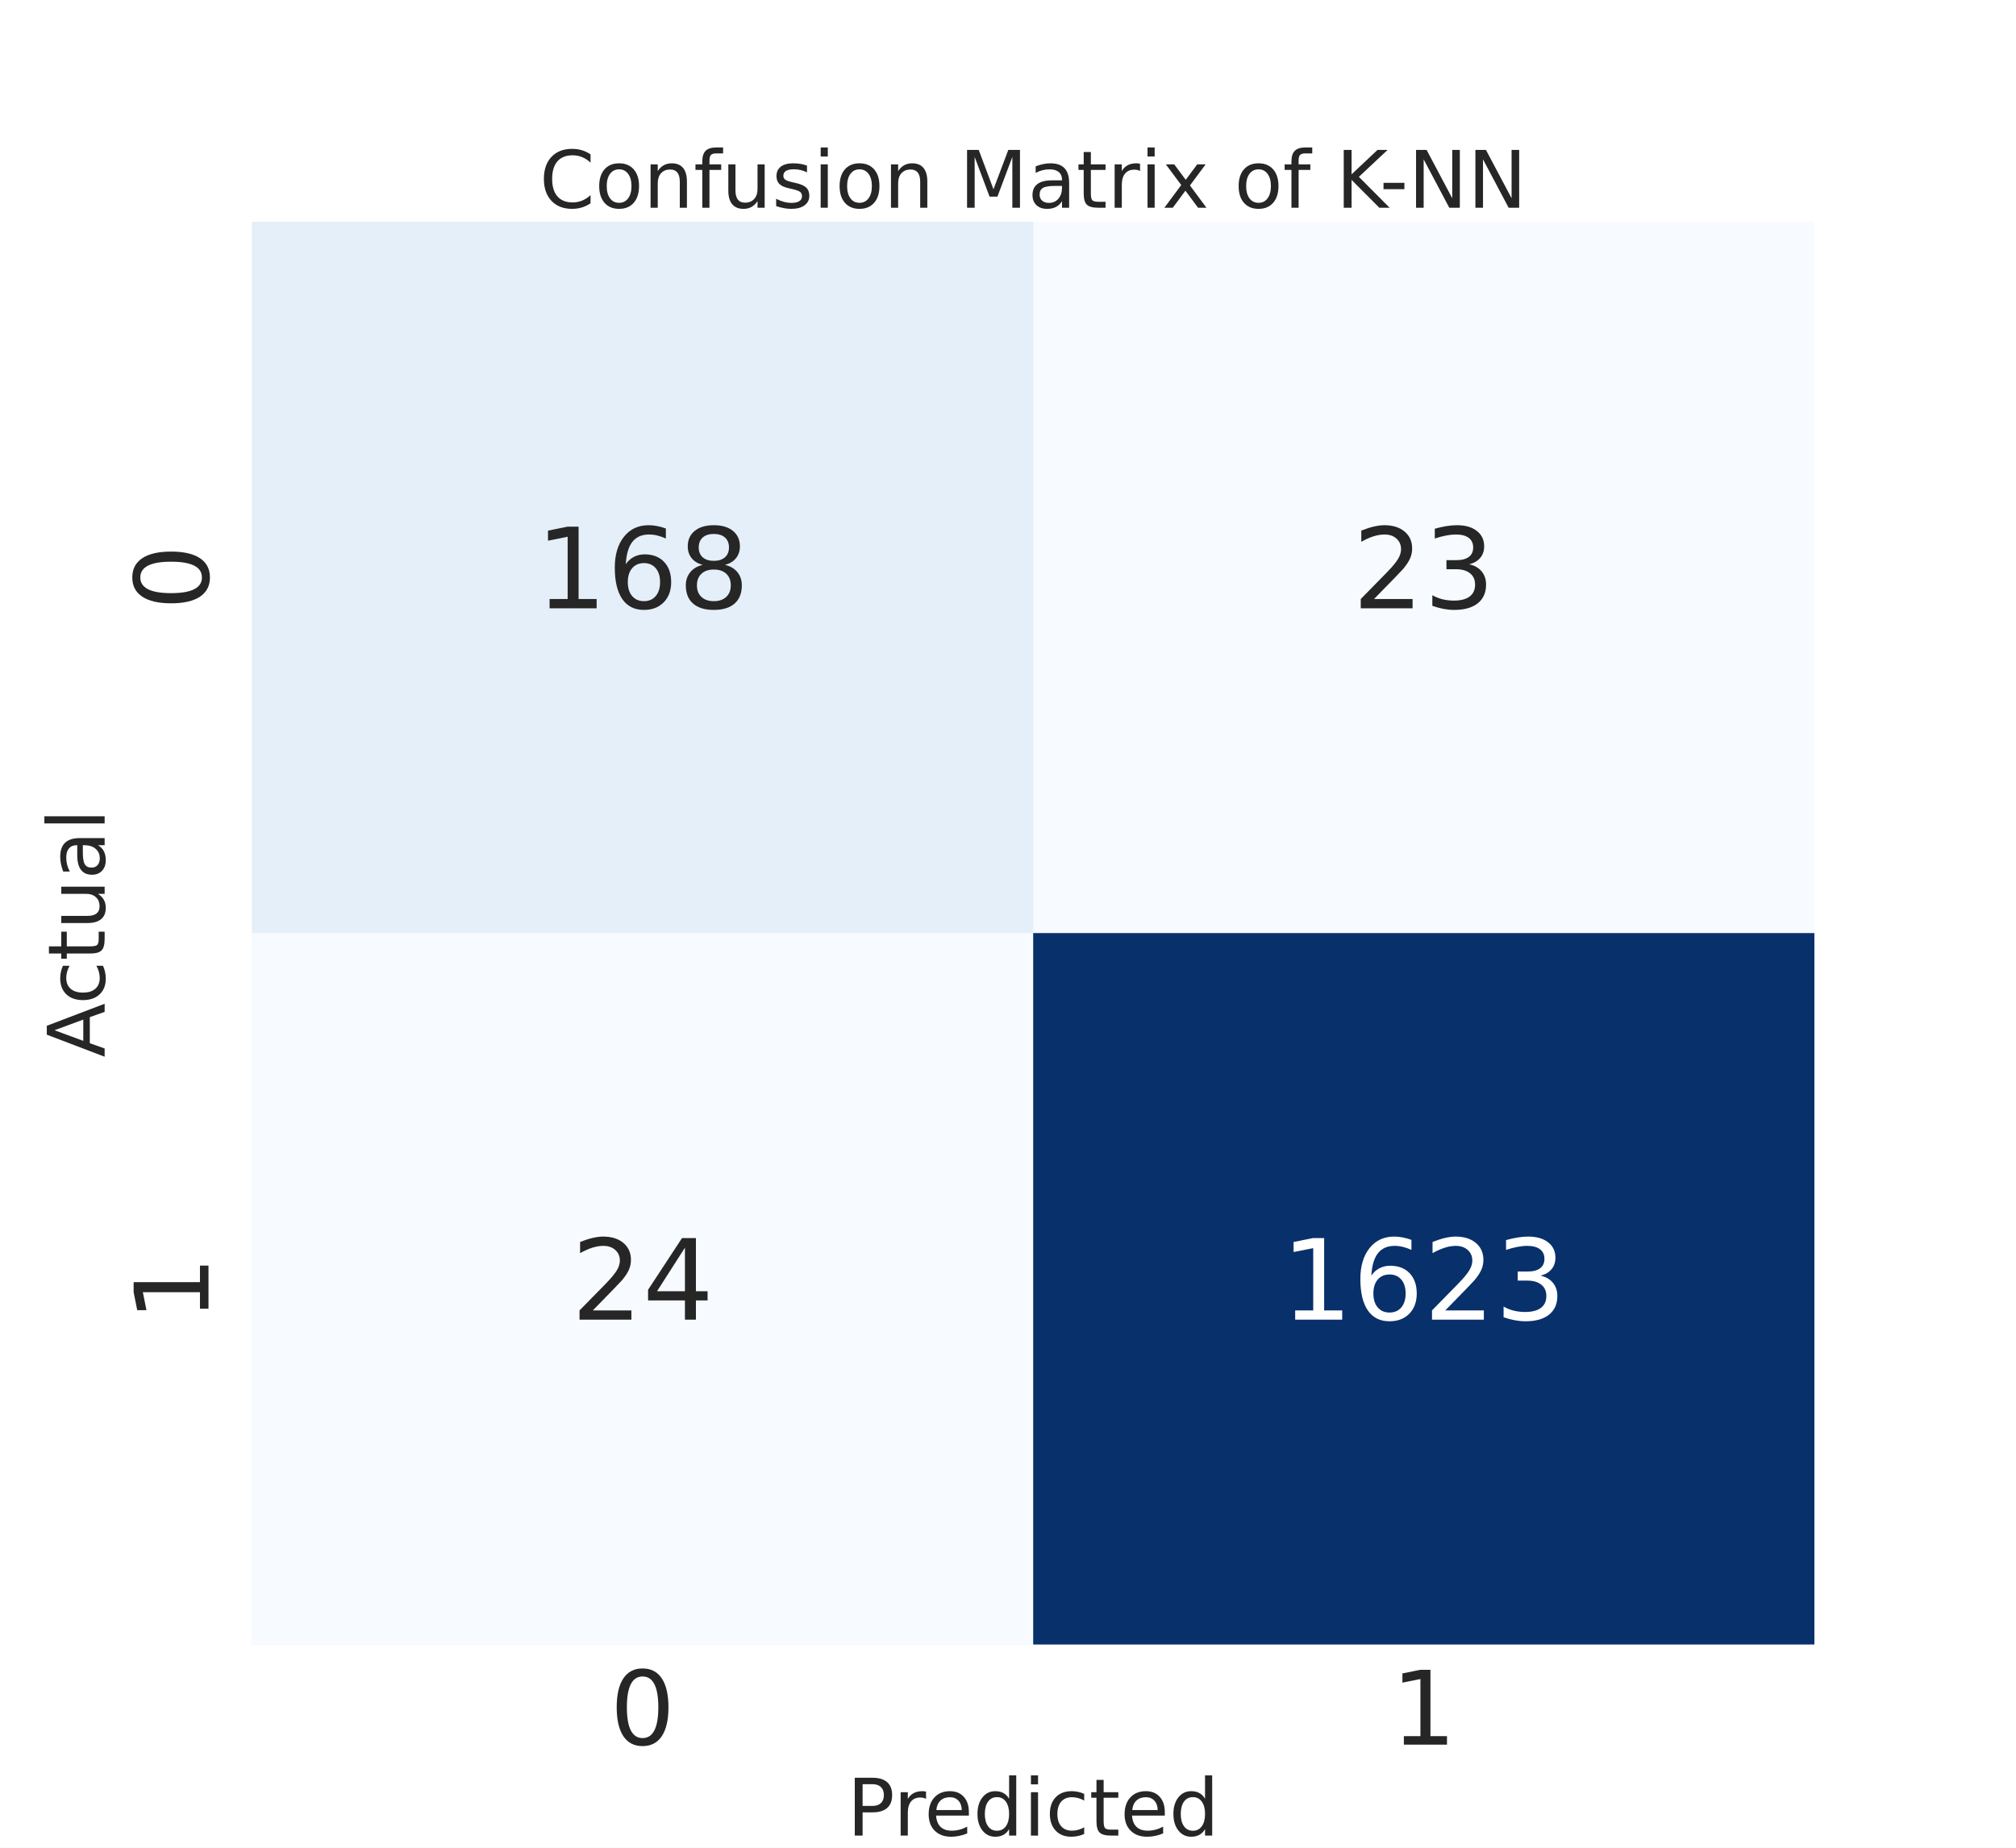
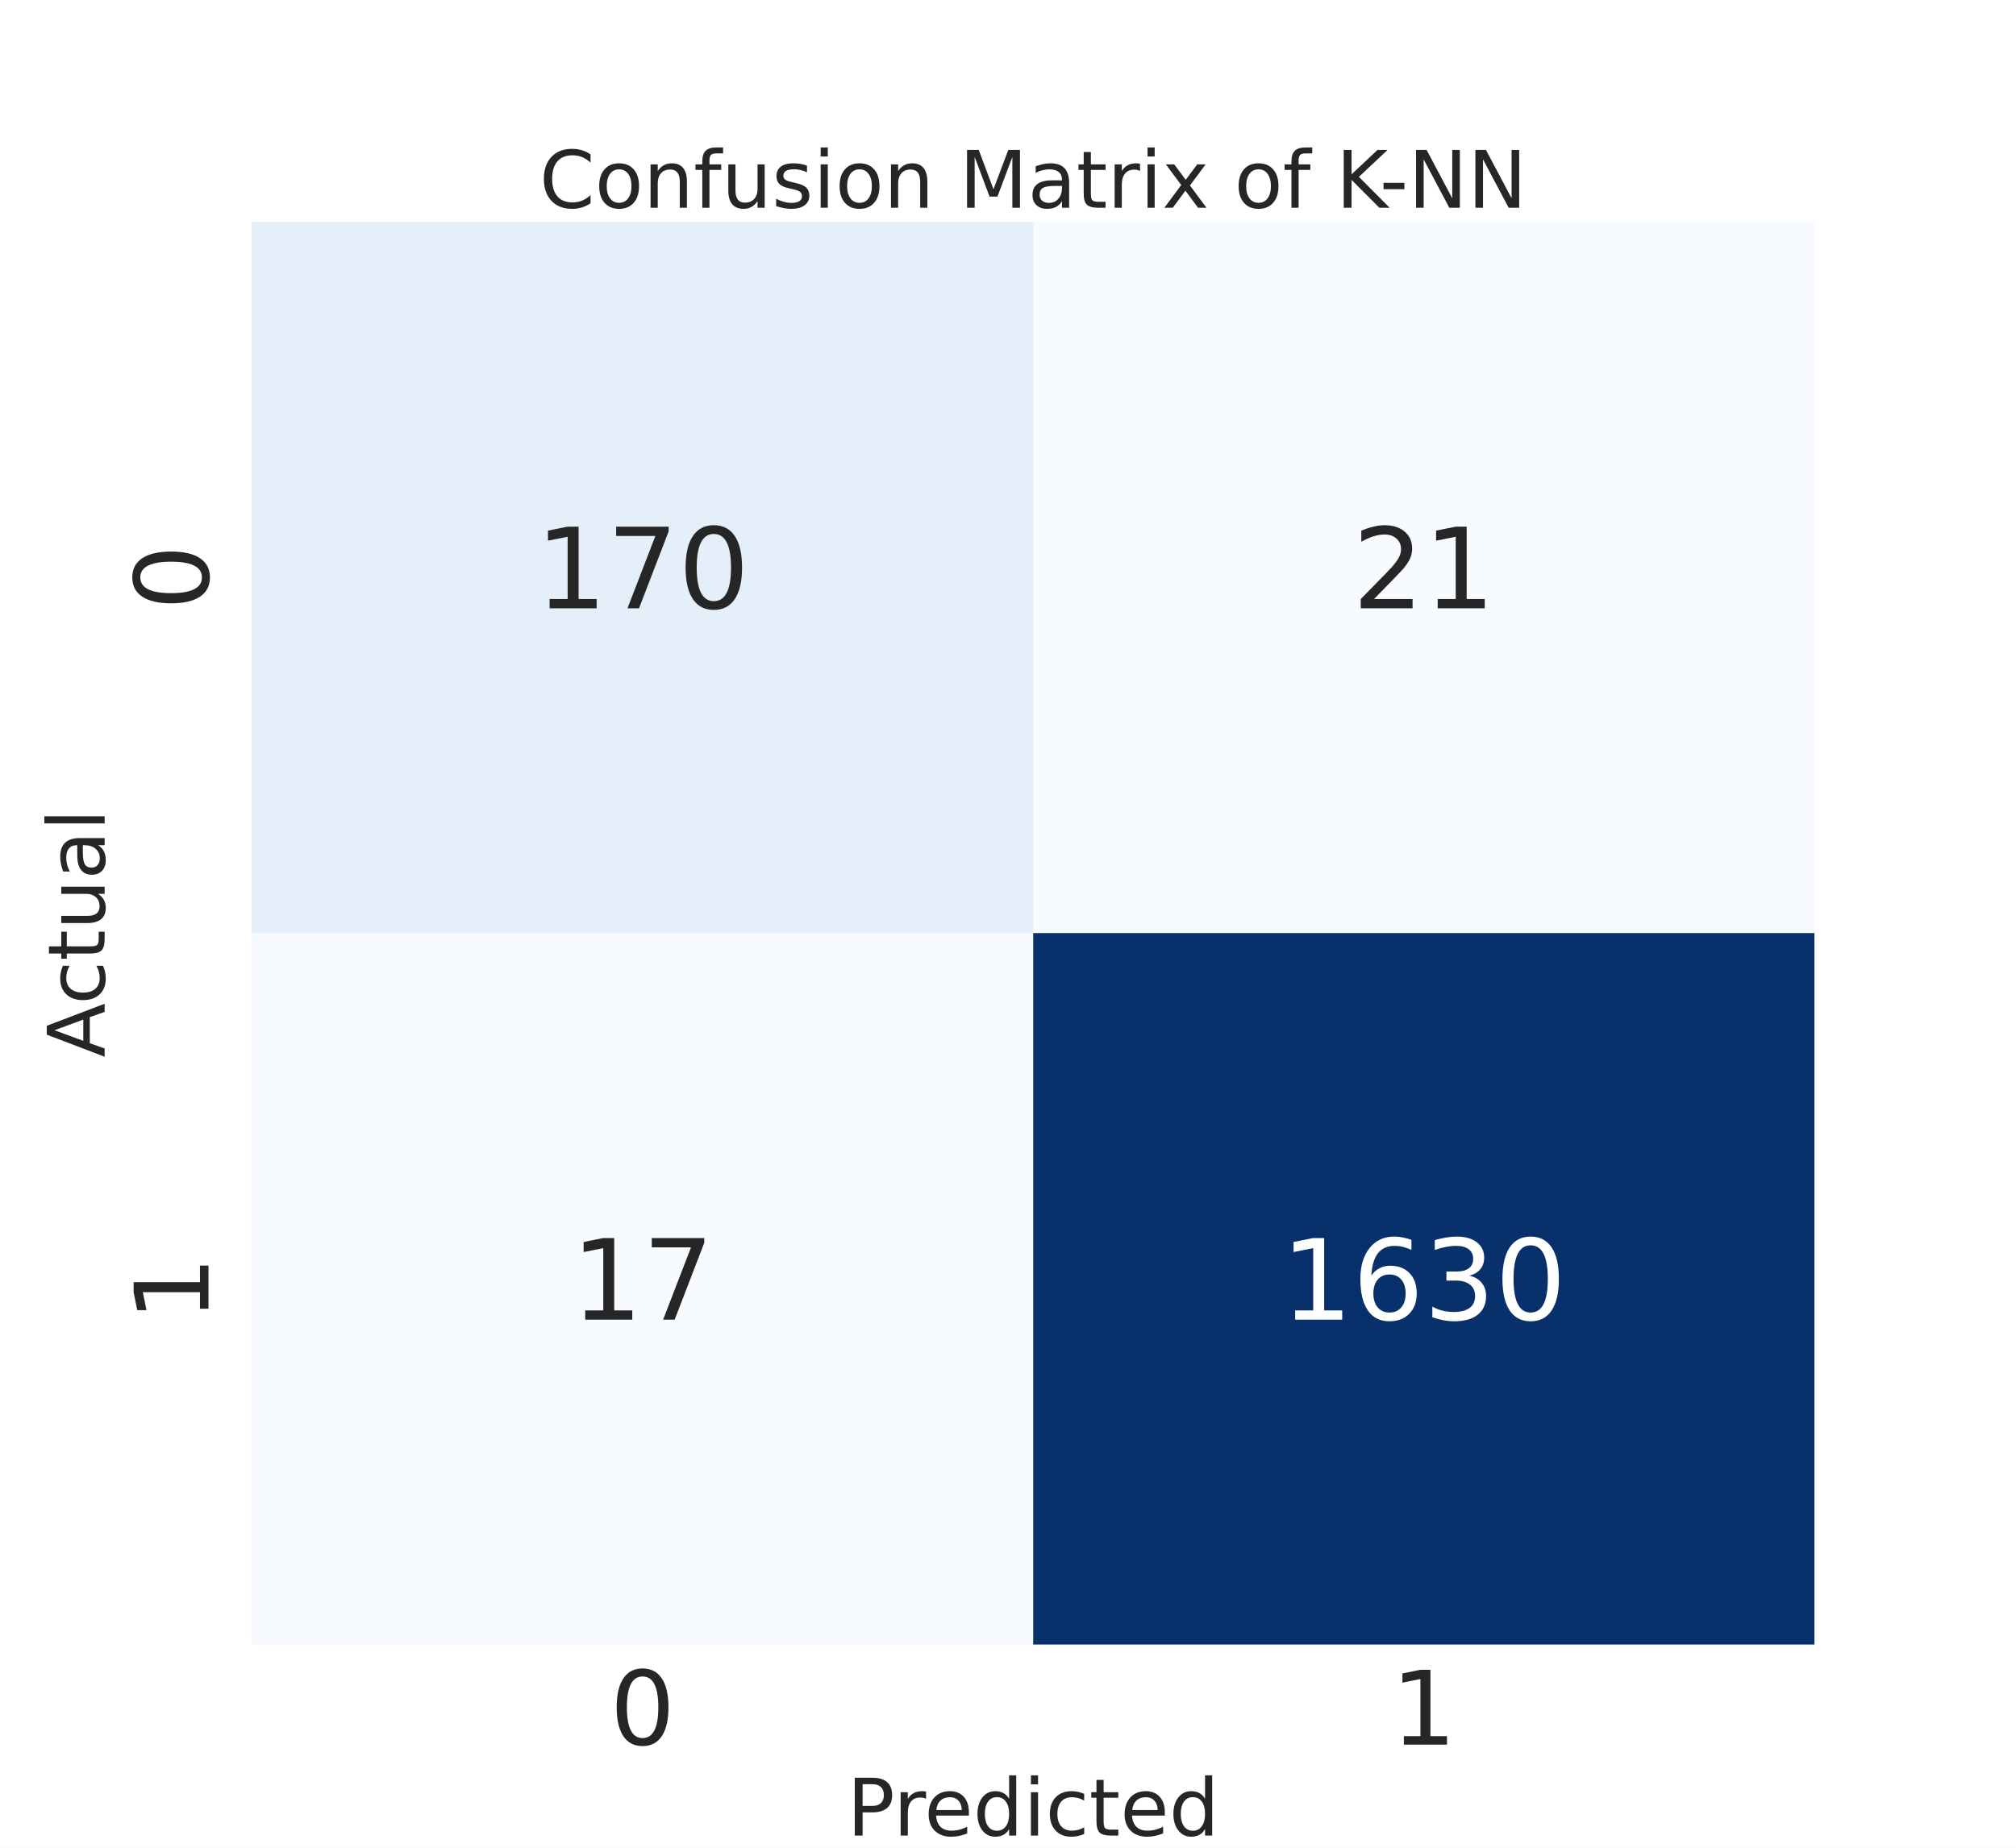
<svg xmlns="http://www.w3.org/2000/svg" xmlns:xlink="http://www.w3.org/1999/xlink" width="864pt" height="792pt" viewBox="0 0 864 792" version="1.1">
  <defs>
    <style type="text/css">*{stroke-linejoin: round; stroke-linecap: butt}</style>
  </defs>
  <g id="figure_1">
    <g id="patch_1">
      <path d="M 0 792  L 864 792  L 864 0  L 0 0  z " style="fill: #ffffff" />
    </g>
    <g id="axes_1">
      <g id="patch_2">
        <path d="M 108 704.88  L 777.6 704.88  L 777.6 95.04  L 108 95.04  z " style="fill: #eaeaf2" />
      </g>
      <g id="matplotlib.axis_1">
        <g id="xtick_1">
          <g id="text_1">
            <g style="fill: #262626" transform="translate(261.4025 747.8131) scale(0.44 -0.44)">
              <defs>
                <path id="DejaVuSans-30" d="M 2034 4250  Q 1547 4250 1301 3770  Q 1056 3291 1056 2328  Q 1056 1369 1301 889  Q 1547 409 2034 409  Q 2525 409 2770 889  Q 3016 1369 3016 2328  Q 3016 3291 2770 3770  Q 2525 4250 2034 4250  z M 2034 4750  Q 2819 4750 3233 4129  Q 3647 3509 3647 2328  Q 3647 1150 3233 529  Q 2819 -91 2034 -91  Q 1250 -91 836 529  Q 422 1150 422 2328  Q 422 3509 836 4129  Q 1250 4750 2034 4750  z " transform="scale(0.015625)" />
              </defs>
              <use xlink:href="#DejaVuSans-30" />
            </g>
          </g>
        </g>
        <g id="xtick_2">
          <g id="text_2">
            <g style="fill: #262626" transform="translate(596.2025 747.8131) scale(0.44 -0.44)">
              <defs>
                <path id="DejaVuSans-31" d="M 794 531  L 1825 531  L 1825 4091  L 703 3866  L 703 4441  L 1819 4666  L 2450 4666  L 2450 531  L 3481 531  L 3481 0  L 794 0  L 794 531  z " transform="scale(0.015625)" />
              </defs>
              <use xlink:href="#DejaVuSans-31" />
            </g>
          </g>
        </g>
        <g id="text_3">
          <g style="fill: #262626" transform="translate(363.0009 786.7984) scale(0.34 -0.34)">
            <defs>
              <path id="DejaVuSans-50" d="M 1259 4147  L 1259 2394  L 2053 2394  Q 2494 2394 2734 2622  Q 2975 2850 2975 3272  Q 2975 3691 2734 3919  Q 2494 4147 2053 4147  L 1259 4147  z M 628 4666  L 2053 4666  Q 2838 4666 3239 4311  Q 3641 3956 3641 3272  Q 3641 2581 3239 2228  Q 2838 1875 2053 1875  L 1259 1875  L 1259 0  L 628 0  L 628 4666  z " transform="scale(0.015625)" />
              <path id="DejaVuSans-72" d="M 2631 2963  Q 2534 3019 2420 3045  Q 2306 3072 2169 3072  Q 1681 3072 1420 2755  Q 1159 2438 1159 1844  L 1159 0  L 581 0  L 581 3500  L 1159 3500  L 1159 2956  Q 1341 3275 1631 3429  Q 1922 3584 2338 3584  Q 2397 3584 2469 3576  Q 2541 3569 2628 3553  L 2631 2963  z " transform="scale(0.015625)" />
              <path id="DejaVuSans-65" d="M 3597 1894  L 3597 1613  L 953 1613  Q 991 1019 1311 708  Q 1631 397 2203 397  Q 2534 397 2845 478  Q 3156 559 3463 722  L 3463 178  Q 3153 47 2828 -22  Q 2503 -91 2169 -91  Q 1331 -91 842 396  Q 353 884 353 1716  Q 353 2575 817 3079  Q 1281 3584 2069 3584  Q 2775 3584 3186 3129  Q 3597 2675 3597 1894  z M 3022 2063  Q 3016 2534 2758 2815  Q 2500 3097 2075 3097  Q 1594 3097 1305 2825  Q 1016 2553 972 2059  L 3022 2063  z " transform="scale(0.015625)" />
              <path id="DejaVuSans-64" d="M 2906 2969  L 2906 4863  L 3481 4863  L 3481 0  L 2906 0  L 2906 525  Q 2725 213 2448 61  Q 2172 -91 1784 -91  Q 1150 -91 751 415  Q 353 922 353 1747  Q 353 2572 751 3078  Q 1150 3584 1784 3584  Q 2172 3584 2448 3432  Q 2725 3281 2906 2969  z M 947 1747  Q 947 1113 1208 752  Q 1469 391 1925 391  Q 2381 391 2643 752  Q 2906 1113 2906 1747  Q 2906 2381 2643 2742  Q 2381 3103 1925 3103  Q 1469 3103 1208 2742  Q 947 2381 947 1747  z " transform="scale(0.015625)" />
              <path id="DejaVuSans-69" d="M 603 3500  L 1178 3500  L 1178 0  L 603 0  L 603 3500  z M 603 4863  L 1178 4863  L 1178 4134  L 603 4134  L 603 4863  z " transform="scale(0.015625)" />
              <path id="DejaVuSans-63" d="M 3122 3366  L 3122 2828  Q 2878 2963 2633 3030  Q 2388 3097 2138 3097  Q 1578 3097 1268 2742  Q 959 2388 959 1747  Q 959 1106 1268 751  Q 1578 397 2138 397  Q 2388 397 2633 464  Q 2878 531 3122 666  L 3122 134  Q 2881 22 2623 -34  Q 2366 -91 2075 -91  Q 1284 -91 818 406  Q 353 903 353 1747  Q 353 2603 823 3093  Q 1294 3584 2113 3584  Q 2378 3584 2631 3529  Q 2884 3475 3122 3366  z " transform="scale(0.015625)" />
              <path id="DejaVuSans-74" d="M 1172 4494  L 1172 3500  L 2356 3500  L 2356 3053  L 1172 3053  L 1172 1153  Q 1172 725 1289 603  Q 1406 481 1766 481  L 2356 481  L 2356 0  L 1766 0  Q 1100 0 847 248  Q 594 497 594 1153  L 594 3053  L 172 3053  L 172 3500  L 594 3500  L 594 4494  L 1172 4494  z " transform="scale(0.015625)" />
            </defs>
            <use xlink:href="#DejaVuSans-50" />
            <use xlink:href="#DejaVuSans-72" x="58.553" />
            <use xlink:href="#DejaVuSans-65" x="97.416" />
            <use xlink:href="#DejaVuSans-64" x="158.939" />
            <use xlink:href="#DejaVuSans-69" x="222.416" />
            <use xlink:href="#DejaVuSans-63" x="250.199" />
            <use xlink:href="#DejaVuSans-74" x="305.18" />
            <use xlink:href="#DejaVuSans-65" x="344.389" />
            <use xlink:href="#DejaVuSans-64" x="405.912" />
          </g>
        </g>
      </g>
      <g id="matplotlib.axis_2">
        <g id="ytick_1">
          <g id="text_4">
            <g style="fill: #262626" transform="translate(89.34937 261.4975) rotate(-90) scale(0.44 -0.44)">
              <use xlink:href="#DejaVuSans-30" />
            </g>
          </g>
        </g>
        <g id="ytick_2">
          <g id="text_5">
            <g style="fill: #262626" transform="translate(89.34937 566.4175) rotate(-90) scale(0.44 -0.44)">
              <use xlink:href="#DejaVuSans-31" />
            </g>
          </g>
        </g>
        <g id="text_6">
          <g style="fill: #262626" transform="translate(44.84531 453.2178) rotate(-90) scale(0.34 -0.34)">
            <defs>
              <path id="DejaVuSans-41" d="M 2188 4044  L 1331 1722  L 3047 1722  L 2188 4044  z M 1831 4666  L 2547 4666  L 4325 0  L 3669 0  L 3244 1197  L 1141 1197  L 716 0  L 50 0  L 1831 4666  z " transform="scale(0.015625)" />
              <path id="DejaVuSans-75" d="M 544 1381  L 544 3500  L 1119 3500  L 1119 1403  Q 1119 906 1312 657  Q 1506 409 1894 409  Q 2359 409 2629 706  Q 2900 1003 2900 1516  L 2900 3500  L 3475 3500  L 3475 0  L 2900 0  L 2900 538  Q 2691 219 2414 64  Q 2138 -91 1772 -91  Q 1169 -91 856 284  Q 544 659 544 1381  z M 1991 3584  L 1991 3584  z " transform="scale(0.015625)" />
              <path id="DejaVuSans-61" d="M 2194 1759  Q 1497 1759 1228 1600  Q 959 1441 959 1056  Q 959 750 1161 570  Q 1363 391 1709 391  Q 2188 391 2477 730  Q 2766 1069 2766 1631  L 2766 1759  L 2194 1759  z M 3341 1997  L 3341 0  L 2766 0  L 2766 531  Q 2569 213 2275 61  Q 1981 -91 1556 -91  Q 1019 -91 701 211  Q 384 513 384 1019  Q 384 1609 779 1909  Q 1175 2209 1959 2209  L 2766 2209  L 2766 2266  Q 2766 2663 2505 2880  Q 2244 3097 1772 3097  Q 1472 3097 1187 3025  Q 903 2953 641 2809  L 641 3341  Q 956 3463 1253 3523  Q 1550 3584 1831 3584  Q 2591 3584 2966 3190  Q 3341 2797 3341 1997  z " transform="scale(0.015625)" />
              <path id="DejaVuSans-6c" d="M 603 4863  L 1178 4863  L 1178 0  L 603 0  L 603 4863  z " transform="scale(0.015625)" />
            </defs>
            <use xlink:href="#DejaVuSans-41" />
            <use xlink:href="#DejaVuSans-63" x="66.658" />
            <use xlink:href="#DejaVuSans-74" x="121.639" />
            <use xlink:href="#DejaVuSans-75" x="160.848" />
            <use xlink:href="#DejaVuSans-61" x="224.227" />
            <use xlink:href="#DejaVuSans-6c" x="285.506" />
          </g>
        </g>
      </g>
      <g id="QuadMesh_1">
-         <path d="M 108 95.04  L 442.8 95.04  L 442.8 399.96  L 108 399.96  L 108 95.04  " clip-path="url(#pff4da7347e)" style="fill: #e5eff9" />
-         <path d="M 442.8 95.04  L 777.6 95.04  L 777.6 399.96  L 442.8 399.96  L 442.8 95.04  " clip-path="url(#pff4da7347e)" style="fill: #f7fbff" />
-         <path d="M 108 399.96  L 442.8 399.96  L 442.8 704.88  L 108 704.88  L 108 399.96  " clip-path="url(#pff4da7347e)" style="fill: #f7fbff" />
-         <path d="M 442.8 399.96  L 777.6 399.96  L 777.6 704.88  L 442.8 704.88  L 442.8 399.96  " clip-path="url(#pff4da7347e)" style="fill: #08306b" />
+         <path d="M 108 95.04  L 442.8 95.04  L 442.8 399.96  L 108 399.96  L 108 95.04  " clip-path="url(#p68110e8df3)" style="fill: #e4eff9" />
+         <path d="M 442.8 95.04  L 777.6 95.04  L 777.6 399.96  L 442.8 399.96  L 442.8 95.04  " clip-path="url(#p68110e8df3)" style="fill: #f7fbff" />
+         <path d="M 108 399.96  L 442.8 399.96  L 442.8 704.88  L 108 704.88  L 108 399.96  " clip-path="url(#p68110e8df3)" style="fill: #f7fbff" />
+         <path d="M 442.8 399.96  L 777.6 399.96  L 777.6 704.88  L 442.8 704.88  L 442.8 399.96  " clip-path="url(#p68110e8df3)" style="fill: #08306b" />
      </g>
      <g id="text_7">
        <g style="fill: #262626" transform="translate(229.59 260.745) scale(0.48 -0.48)">
          <defs>
-             <path id="DejaVuSans-36" d="M 2113 2584  Q 1688 2584 1439 2293  Q 1191 2003 1191 1497  Q 1191 994 1439 701  Q 1688 409 2113 409  Q 2538 409 2786 701  Q 3034 994 3034 1497  Q 3034 2003 2786 2293  Q 2538 2584 2113 2584  z M 3366 4563  L 3366 3988  Q 3128 4100 2886 4159  Q 2644 4219 2406 4219  Q 1781 4219 1451 3797  Q 1122 3375 1075 2522  Q 1259 2794 1537 2939  Q 1816 3084 2150 3084  Q 2853 3084 3261 2657  Q 3669 2231 3669 1497  Q 3669 778 3244 343  Q 2819 -91 2113 -91  Q 1303 -91 875 529  Q 447 1150 447 2328  Q 447 3434 972 4092  Q 1497 4750 2381 4750  Q 2619 4750 2861 4703  Q 3103 4656 3366 4563  z " transform="scale(0.015625)" />
-             <path id="DejaVuSans-38" d="M 2034 2216  Q 1584 2216 1326 1975  Q 1069 1734 1069 1313  Q 1069 891 1326 650  Q 1584 409 2034 409  Q 2484 409 2743 651  Q 3003 894 3003 1313  Q 3003 1734 2745 1975  Q 2488 2216 2034 2216  z M 1403 2484  Q 997 2584 770 2862  Q 544 3141 544 3541  Q 544 4100 942 4425  Q 1341 4750 2034 4750  Q 2731 4750 3128 4425  Q 3525 4100 3525 3541  Q 3525 3141 3298 2862  Q 3072 2584 2669 2484  Q 3125 2378 3379 2068  Q 3634 1759 3634 1313  Q 3634 634 3220 271  Q 2806 -91 2034 -91  Q 1263 -91 848 271  Q 434 634 434 1313  Q 434 1759 690 2068  Q 947 2378 1403 2484  z M 1172 3481  Q 1172 3119 1398 2916  Q 1625 2713 2034 2713  Q 2441 2713 2670 2916  Q 2900 3119 2900 3481  Q 2900 3844 2670 4047  Q 2441 4250 2034 4250  Q 1625 4250 1398 4047  Q 1172 3844 1172 3481  z " transform="scale(0.015625)" />
+             <path id="DejaVuSans-37" d="M 525 4666  L 3525 4666  L 3525 4397  L 1831 0  L 1172 0  L 2766 4134  L 525 4134  L 525 4666  z " transform="scale(0.015625)" />
          </defs>
          <use xlink:href="#DejaVuSans-31" />
-           <use xlink:href="#DejaVuSans-36" x="63.623" />
-           <use xlink:href="#DejaVuSans-38" x="127.246" />
+           <use xlink:href="#DejaVuSans-37" x="63.623" />
+           <use xlink:href="#DejaVuSans-30" x="127.246" />
        </g>
      </g>
      <g id="text_8">
        <g style="fill: #262626" transform="translate(579.66 260.745) scale(0.48 -0.48)">
          <defs>
            <path id="DejaVuSans-32" d="M 1228 531  L 3431 531  L 3431 0  L 469 0  L 469 531  Q 828 903 1448 1529  Q 2069 2156 2228 2338  Q 2531 2678 2651 2914  Q 2772 3150 2772 3378  Q 2772 3750 2511 3984  Q 2250 4219 1831 4219  Q 1534 4219 1204 4116  Q 875 4013 500 3803  L 500 4441  Q 881 4594 1212 4672  Q 1544 4750 1819 4750  Q 2544 4750 2975 4387  Q 3406 4025 3406 3419  Q 3406 3131 3298 2873  Q 3191 2616 2906 2266  Q 2828 2175 2409 1742  Q 1991 1309 1228 531  z " transform="scale(0.015625)" />
-             <path id="DejaVuSans-33" d="M 2597 2516  Q 3050 2419 3304 2112  Q 3559 1806 3559 1356  Q 3559 666 3084 287  Q 2609 -91 1734 -91  Q 1441 -91 1130 -33  Q 819 25 488 141  L 488 750  Q 750 597 1062 519  Q 1375 441 1716 441  Q 2309 441 2620 675  Q 2931 909 2931 1356  Q 2931 1769 2642 2001  Q 2353 2234 1838 2234  L 1294 2234  L 1294 2753  L 1863 2753  Q 2328 2753 2575 2939  Q 2822 3125 2822 3475  Q 2822 3834 2567 4026  Q 2313 4219 1838 4219  Q 1578 4219 1281 4162  Q 984 4106 628 3988  L 628 4550  Q 988 4650 1302 4700  Q 1616 4750 1894 4750  Q 2613 4750 3031 4423  Q 3450 4097 3450 3541  Q 3450 3153 3228 2886  Q 3006 2619 2597 2516  z " transform="scale(0.015625)" />
          </defs>
          <use xlink:href="#DejaVuSans-32" />
-           <use xlink:href="#DejaVuSans-33" x="63.623" />
+           <use xlink:href="#DejaVuSans-31" x="63.623" />
        </g>
      </g>
      <g id="text_9">
        <g style="fill: #262626" transform="translate(244.86 565.665) scale(0.48 -0.48)">
-           <defs>
-             <path id="DejaVuSans-34" d="M 2419 4116  L 825 1625  L 2419 1625  L 2419 4116  z M 2253 4666  L 3047 4666  L 3047 1625  L 3713 1625  L 3713 1100  L 3047 1100  L 3047 0  L 2419 0  L 2419 1100  L 313 1100  L 313 1709  L 2253 4666  z " transform="scale(0.015625)" />
-           </defs>
-           <use xlink:href="#DejaVuSans-32" />
-           <use xlink:href="#DejaVuSans-34" x="63.623" />
+           <use xlink:href="#DejaVuSans-31" />
+           <use xlink:href="#DejaVuSans-37" x="63.623" />
        </g>
      </g>
      <g id="text_10">
        <g style="fill: #ffffff" transform="translate(549.12 565.665) scale(0.48 -0.48)">
+           <defs>
+             <path id="DejaVuSans-36" d="M 2113 2584  Q 1688 2584 1439 2293  Q 1191 2003 1191 1497  Q 1191 994 1439 701  Q 1688 409 2113 409  Q 2538 409 2786 701  Q 3034 994 3034 1497  Q 3034 2003 2786 2293  Q 2538 2584 2113 2584  z M 3366 4563  L 3366 3988  Q 3128 4100 2886 4159  Q 2644 4219 2406 4219  Q 1781 4219 1451 3797  Q 1122 3375 1075 2522  Q 1259 2794 1537 2939  Q 1816 3084 2150 3084  Q 2853 3084 3261 2657  Q 3669 2231 3669 1497  Q 3669 778 3244 343  Q 2819 -91 2113 -91  Q 1303 -91 875 529  Q 447 1150 447 2328  Q 447 3434 972 4092  Q 1497 4750 2381 4750  Q 2619 4750 2861 4703  Q 3103 4656 3366 4563  z " transform="scale(0.015625)" />
+             <path id="DejaVuSans-33" d="M 2597 2516  Q 3050 2419 3304 2112  Q 3559 1806 3559 1356  Q 3559 666 3084 287  Q 2609 -91 1734 -91  Q 1441 -91 1130 -33  Q 819 25 488 141  L 488 750  Q 750 597 1062 519  Q 1375 441 1716 441  Q 2309 441 2620 675  Q 2931 909 2931 1356  Q 2931 1769 2642 2001  Q 2353 2234 1838 2234  L 1294 2234  L 1294 2753  L 1863 2753  Q 2328 2753 2575 2939  Q 2822 3125 2822 3475  Q 2822 3834 2567 4026  Q 2313 4219 1838 4219  Q 1578 4219 1281 4162  Q 984 4106 628 3988  L 628 4550  Q 988 4650 1302 4700  Q 1616 4750 1894 4750  Q 2613 4750 3031 4423  Q 3450 4097 3450 3541  Q 3450 3153 3228 2886  Q 3006 2619 2597 2516  z " transform="scale(0.015625)" />
+           </defs>
          <use xlink:href="#DejaVuSans-31" />
          <use xlink:href="#DejaVuSans-36" x="63.623" />
-           <use xlink:href="#DejaVuSans-32" x="127.246" />
-           <use xlink:href="#DejaVuSans-33" x="190.869" />
+           <use xlink:href="#DejaVuSans-33" x="127.246" />
+           <use xlink:href="#DejaVuSans-30" x="190.869" />
        </g>
      </g>
      <g id="text_11">
        <g style="fill: #262626" transform="translate(231.1898 89.04) scale(0.34 -0.34)">
          <defs>
            <path id="DejaVuSans-43" d="M 4122 4306  L 4122 3641  Q 3803 3938 3442 4084  Q 3081 4231 2675 4231  Q 1875 4231 1450 3742  Q 1025 3253 1025 2328  Q 1025 1406 1450 917  Q 1875 428 2675 428  Q 3081 428 3442 575  Q 3803 722 4122 1019  L 4122 359  Q 3791 134 3420 21  Q 3050 -91 2638 -91  Q 1578 -91 968 557  Q 359 1206 359 2328  Q 359 3453 968 4101  Q 1578 4750 2638 4750  Q 3056 4750 3426 4639  Q 3797 4528 4122 4306  z " transform="scale(0.015625)" />
            <path id="DejaVuSans-6f" d="M 1959 3097  Q 1497 3097 1228 2736  Q 959 2375 959 1747  Q 959 1119 1226 758  Q 1494 397 1959 397  Q 2419 397 2687 759  Q 2956 1122 2956 1747  Q 2956 2369 2687 2733  Q 2419 3097 1959 3097  z M 1959 3584  Q 2709 3584 3137 3096  Q 3566 2609 3566 1747  Q 3566 888 3137 398  Q 2709 -91 1959 -91  Q 1206 -91 779 398  Q 353 888 353 1747  Q 353 2609 779 3096  Q 1206 3584 1959 3584  z " transform="scale(0.015625)" />
            <path id="DejaVuSans-6e" d="M 3513 2113  L 3513 0  L 2938 0  L 2938 2094  Q 2938 2591 2744 2837  Q 2550 3084 2163 3084  Q 1697 3084 1428 2787  Q 1159 2491 1159 1978  L 1159 0  L 581 0  L 581 3500  L 1159 3500  L 1159 2956  Q 1366 3272 1645 3428  Q 1925 3584 2291 3584  Q 2894 3584 3203 3211  Q 3513 2838 3513 2113  z " transform="scale(0.015625)" />
            <path id="DejaVuSans-66" d="M 2375 4863  L 2375 4384  L 1825 4384  Q 1516 4384 1395 4259  Q 1275 4134 1275 3809  L 1275 3500  L 2222 3500  L 2222 3053  L 1275 3053  L 1275 0  L 697 0  L 697 3053  L 147 3053  L 147 3500  L 697 3500  L 697 3744  Q 697 4328 969 4595  Q 1241 4863 1831 4863  L 2375 4863  z " transform="scale(0.015625)" />
            <path id="DejaVuSans-73" d="M 2834 3397  L 2834 2853  Q 2591 2978 2328 3040  Q 2066 3103 1784 3103  Q 1356 3103 1142 2972  Q 928 2841 928 2578  Q 928 2378 1081 2264  Q 1234 2150 1697 2047  L 1894 2003  Q 2506 1872 2764 1633  Q 3022 1394 3022 966  Q 3022 478 2636 193  Q 2250 -91 1575 -91  Q 1294 -91 989 -36  Q 684 19 347 128  L 347 722  Q 666 556 975 473  Q 1284 391 1588 391  Q 1994 391 2212 530  Q 2431 669 2431 922  Q 2431 1156 2273 1281  Q 2116 1406 1581 1522  L 1381 1569  Q 847 1681 609 1914  Q 372 2147 372 2553  Q 372 3047 722 3315  Q 1072 3584 1716 3584  Q 2034 3584 2315 3537  Q 2597 3491 2834 3397  z " transform="scale(0.015625)" />
            <path id="DejaVuSans-20" transform="scale(0.015625)" />
            <path id="DejaVuSans-4d" d="M 628 4666  L 1569 4666  L 2759 1491  L 3956 4666  L 4897 4666  L 4897 0  L 4281 0  L 4281 4097  L 3078 897  L 2444 897  L 1241 4097  L 1241 0  L 628 0  L 628 4666  z " transform="scale(0.015625)" />
            <path id="DejaVuSans-78" d="M 3513 3500  L 2247 1797  L 3578 0  L 2900 0  L 1881 1375  L 863 0  L 184 0  L 1544 1831  L 300 3500  L 978 3500  L 1906 2253  L 2834 3500  L 3513 3500  z " transform="scale(0.015625)" />
            <path id="DejaVuSans-4b" d="M 628 4666  L 1259 4666  L 1259 2694  L 3353 4666  L 4166 4666  L 1850 2491  L 4331 0  L 3500 0  L 1259 2247  L 1259 0  L 628 0  L 628 4666  z " transform="scale(0.015625)" />
            <path id="DejaVuSans-2d" d="M 313 2009  L 1997 2009  L 1997 1497  L 313 1497  L 313 2009  z " transform="scale(0.015625)" />
            <path id="DejaVuSans-4e" d="M 628 4666  L 1478 4666  L 3547 763  L 3547 4666  L 4159 4666  L 4159 0  L 3309 0  L 1241 3903  L 1241 0  L 628 0  L 628 4666  z " transform="scale(0.015625)" />
          </defs>
          <use xlink:href="#DejaVuSans-43" />
          <use xlink:href="#DejaVuSans-6f" x="69.824" />
          <use xlink:href="#DejaVuSans-6e" x="131.006" />
          <use xlink:href="#DejaVuSans-66" x="194.385" />
          <use xlink:href="#DejaVuSans-75" x="229.59" />
          <use xlink:href="#DejaVuSans-73" x="292.969" />
          <use xlink:href="#DejaVuSans-69" x="345.068" />
          <use xlink:href="#DejaVuSans-6f" x="372.852" />
          <use xlink:href="#DejaVuSans-6e" x="434.033" />
          <use xlink:href="#DejaVuSans-20" x="497.412" />
          <use xlink:href="#DejaVuSans-4d" x="529.199" />
          <use xlink:href="#DejaVuSans-61" x="615.479" />
          <use xlink:href="#DejaVuSans-74" x="676.758" />
          <use xlink:href="#DejaVuSans-72" x="715.967" />
          <use xlink:href="#DejaVuSans-69" x="757.08" />
          <use xlink:href="#DejaVuSans-78" x="784.863" />
          <use xlink:href="#DejaVuSans-20" x="844.043" />
          <use xlink:href="#DejaVuSans-6f" x="875.83" />
          <use xlink:href="#DejaVuSans-66" x="937.012" />
          <use xlink:href="#DejaVuSans-20" x="972.217" />
          <use xlink:href="#DejaVuSans-4b" x="1004.004" />
          <use xlink:href="#DejaVuSans-2d" x="1059.08" />
          <use xlink:href="#DejaVuSans-4e" x="1095.164" />
          <use xlink:href="#DejaVuSans-4e" x="1169.969" />
        </g>
      </g>
    </g>
  </g>
  <defs>
-     <clipPath id="pff4da7347e">
+     <clipPath id="p68110e8df3">
      <rect x="108" y="95.04" width="669.6" height="609.84" />
    </clipPath>
  </defs>
</svg>
